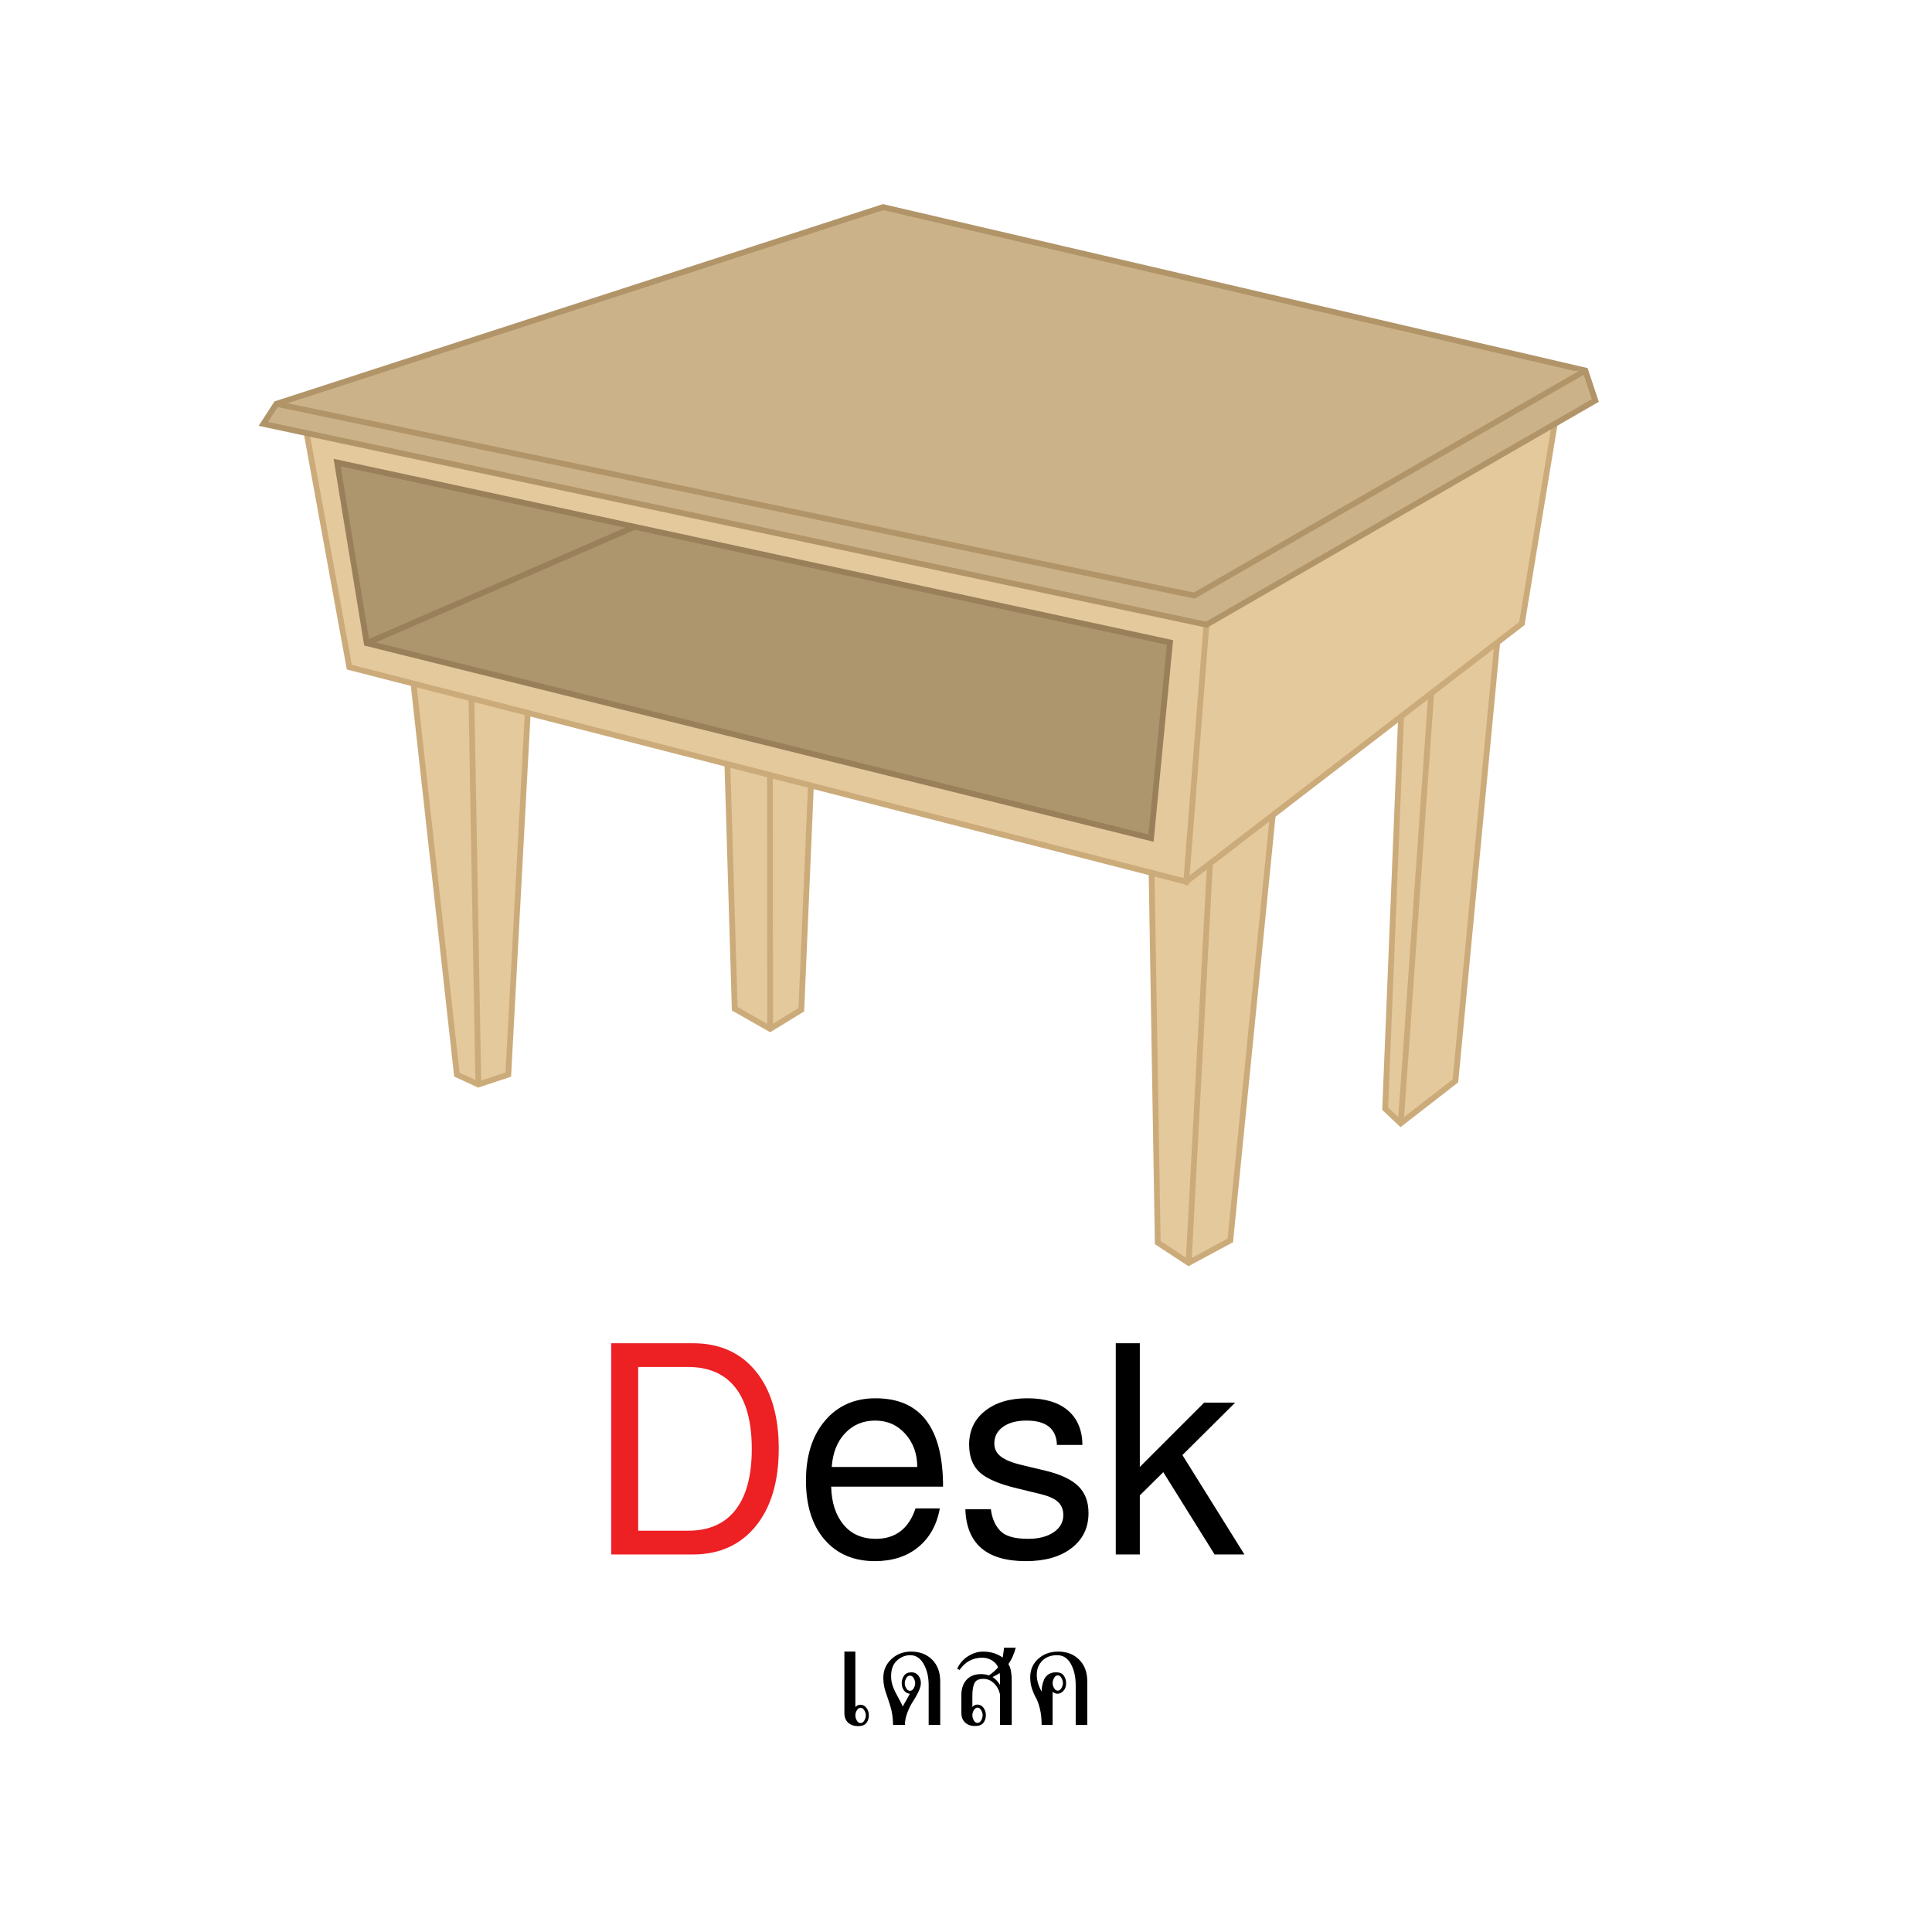
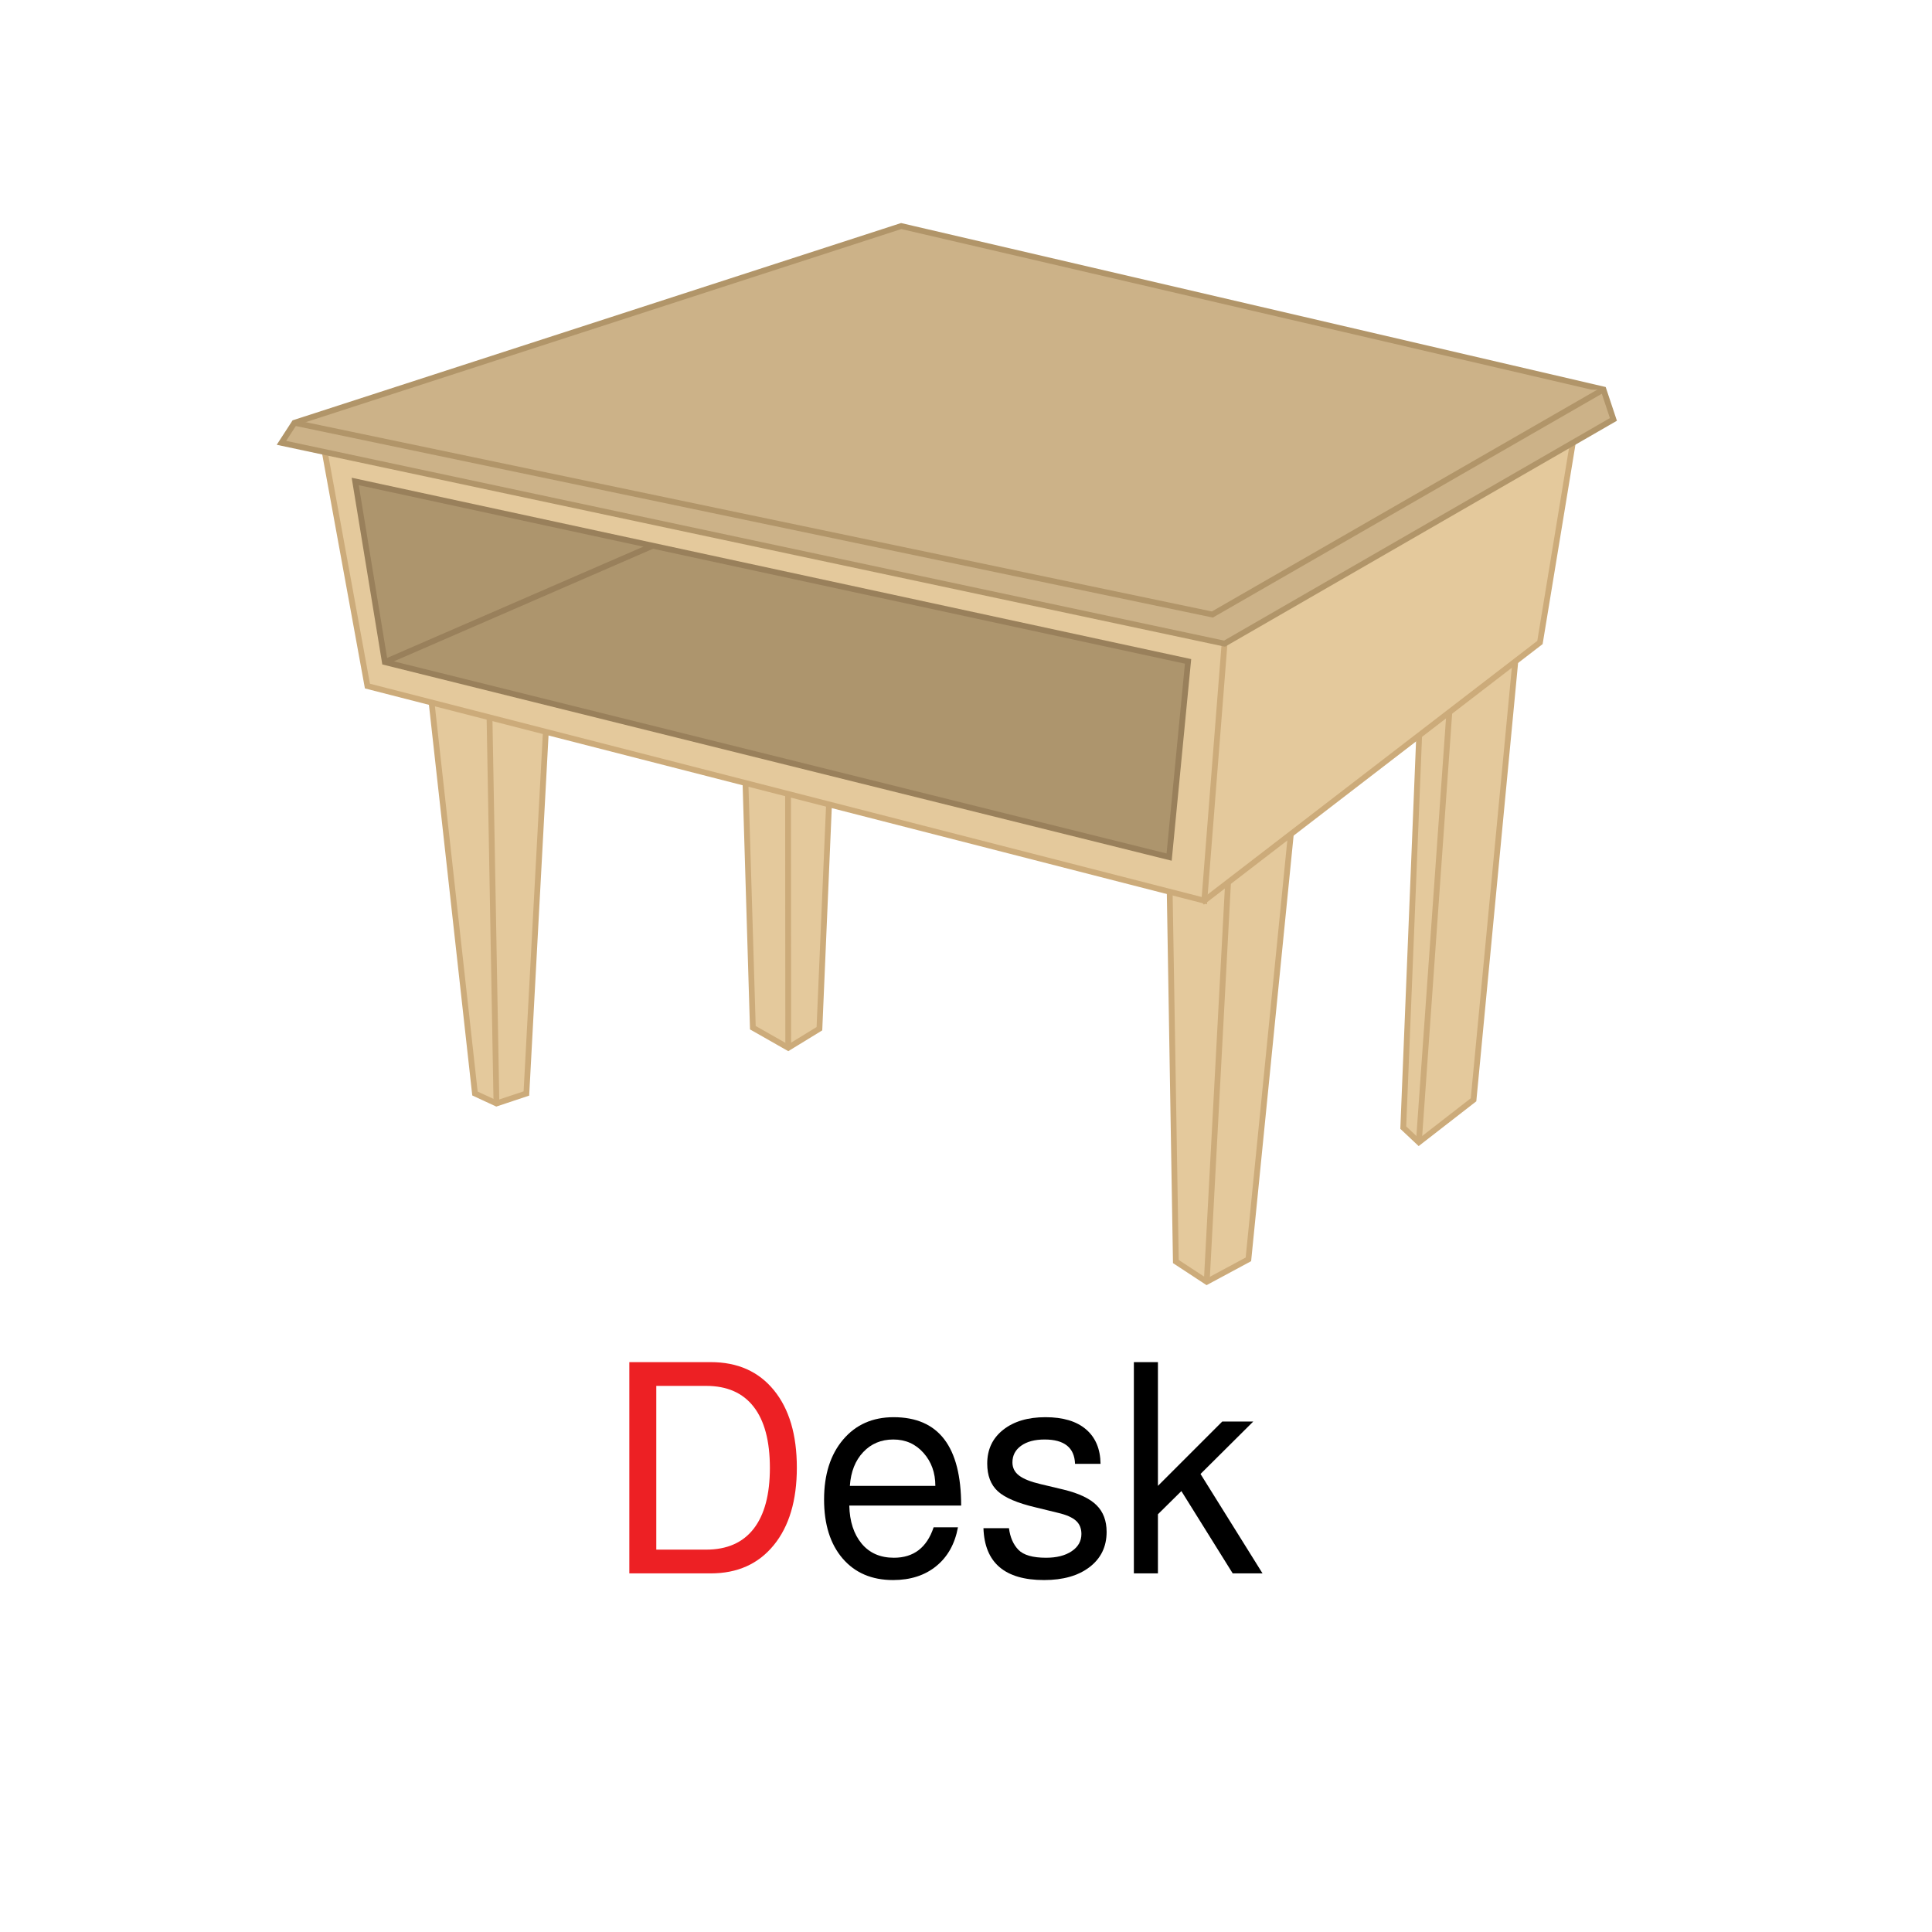
<svg xmlns="http://www.w3.org/2000/svg" id="Layer_1" data-name="Layer 1" viewBox="0 0 1000 1000">
  <defs>
    <style>
      .cls-1 {
        font-size: 150px;
        fill: #ed2024;
        font-family: FreeSansBold, FreeSans;
      }

      .cls-2 {
        letter-spacing: -0.01em;
      }

      .cls-2, .cls-3 {
        fill: #000;
      }

      .cls-3 {
        letter-spacing: 0em;
      }

      .cls-4 {
-         font-size: 72px;
-         font-family: MicrosoftSansSerif, Microsoft Sans Serif;
-       }
- 
-       .cls-5 {
        fill: #e4c99c;
        stroke: #ccab7a;
      }

-       .cls-5, .cls-6, .cls-7 {
+       .cls-4, .cls-5, .cls-6 {
        stroke-miterlimit: 10;
        stroke-width: 3px;
      }

-       .cls-6 {
+       .cls-5 {
        fill: #ad956d;
        stroke: #99805b;
      }

-       .cls-7 {
+       .cls-6 {
        fill: #ccb288;
        stroke: #b19569;
      }
    </style>
  </defs>
-   <text class="cls-1" transform="translate(304.37 804.59)">D<tspan class="cls-2" x="108.3" y="0">e</tspan>
+   <text class="cls-1" transform="translate(313.74 814.38)">D<tspan class="cls-2" x="108.3" y="0">e</tspan>
    <tspan class="cls-3" x="190.2" y="0">sk</tspan>
  </text>
-   <text class="cls-4" transform="translate(432.44 892.8)">เดสค</text>
  <g>
-     <polygon class="cls-5" points="212.84 343.17 236.47 556.21 247.59 561.35 263.09 556.19 274.64 341.31 212.4 328.3 212.84 343.17" />
-     <polygon class="cls-5" points="375.33 357.07 380.3 522.13 398.62 532.54 414.76 522.66 421.66 361.32 375.33 357.07" />
-     <line class="cls-5" x1="243.52" y1="334.81" x2="247.59" y2="561.35" />
-     <line class="cls-5" x1="398.49" y1="359.2" x2="398.62" y2="532.54" />
-     <polygon class="cls-5" points="595.37 409.96 599.25 643.17 615.23 653.65 636.8 642.04 662.67 382.88 595.37 409.96" />
-     <line class="cls-5" x1="628" y1="414.46" x2="615.23" y2="653.65" />
-     <polygon class="cls-5" points="725.95 352.17 716.96 573.86 725.02 581.44 753.33 559.45 777.73 303.47 725.95 352.17" />
-     <line class="cls-5" x1="741.51" y1="348.88" x2="725.02" y2="581.44" />
-     <polygon class="cls-5" points="787.71 322.75 613.99 456.38 605.88 446.83 604.76 305.54 813.83 202.17 805.58 214.16 787.71 322.75" />
-     <polygon class="cls-5" points="158.3 221.88 180.81 345.31 613.99 456.38 625.03 315.89 158.3 221.88" />
-     <polygon class="cls-6" points="174.49 239.4 189.83 332.9 595.77 433.83 605.57 332.53 174.49 239.4" />
-     <line class="cls-6" x1="189.83" y1="332.9" x2="328.48" y2="272.67" />
-     <polygon class="cls-7" points="136.31 219.41 143.04 209.03 457.08 107.2 820.57 191.79 825.73 207.29 624.45 323.35 136.31 219.41" />
-     <polyline class="cls-7" points="820.57 191.79 618.15 308.27 143.04 209.03" />
+     <polygon class="cls-4" points="222.21 352.97 245.84 566 256.96 571.15 272.46 565.99 284.01 351.11 221.76 338.1 222.21 352.97" />
+     <polygon class="cls-4" points="384.7 366.87 389.67 531.93 407.99 542.34 424.13 532.46 431.03 371.12 384.7 366.87" />
+     <line class="cls-4" x1="252.89" y1="344.61" x2="256.96" y2="571.15" />
+     <line class="cls-4" x1="407.86" y1="369" x2="407.99" y2="542.34" />
+     <polygon class="cls-4" points="604.74 419.76 608.62 652.97 624.6 663.45 646.17 651.84 672.04 392.68 604.74 419.76" />
+     <line class="cls-4" x1="637.37" y1="424.26" x2="624.6" y2="663.45" />
+     <polygon class="cls-4" points="735.32 361.97 726.33 583.66 734.39 591.24 762.7 569.25 787.1 313.27 735.32 361.97" />
+     <line class="cls-4" x1="750.88" y1="358.68" x2="734.39" y2="591.24" />
+     <polygon class="cls-4" points="797.08 332.55 623.36 466.18 615.25 456.63 614.13 315.34 823.2 211.97 814.95 223.96 797.08 332.55" />
+     <polygon class="cls-4" points="167.67 231.68 190.18 355.11 623.36 466.18 634.4 325.69 167.67 231.68" />
+     <polygon class="cls-5" points="183.86 249.2 199.2 342.7 605.14 443.63 614.94 342.33 183.86 249.2" />
+     <line class="cls-5" x1="199.2" y1="342.7" x2="337.85" y2="282.47" />
+     <polygon class="cls-6" points="145.68 229.21 152.41 218.83 466.45 117 829.94 201.59 835.1 217.09 633.82 333.15 145.68 229.21" />
+     <polyline class="cls-6" points="829.94 201.59 627.52 318.07 152.41 218.83" />
  </g>
</svg>
